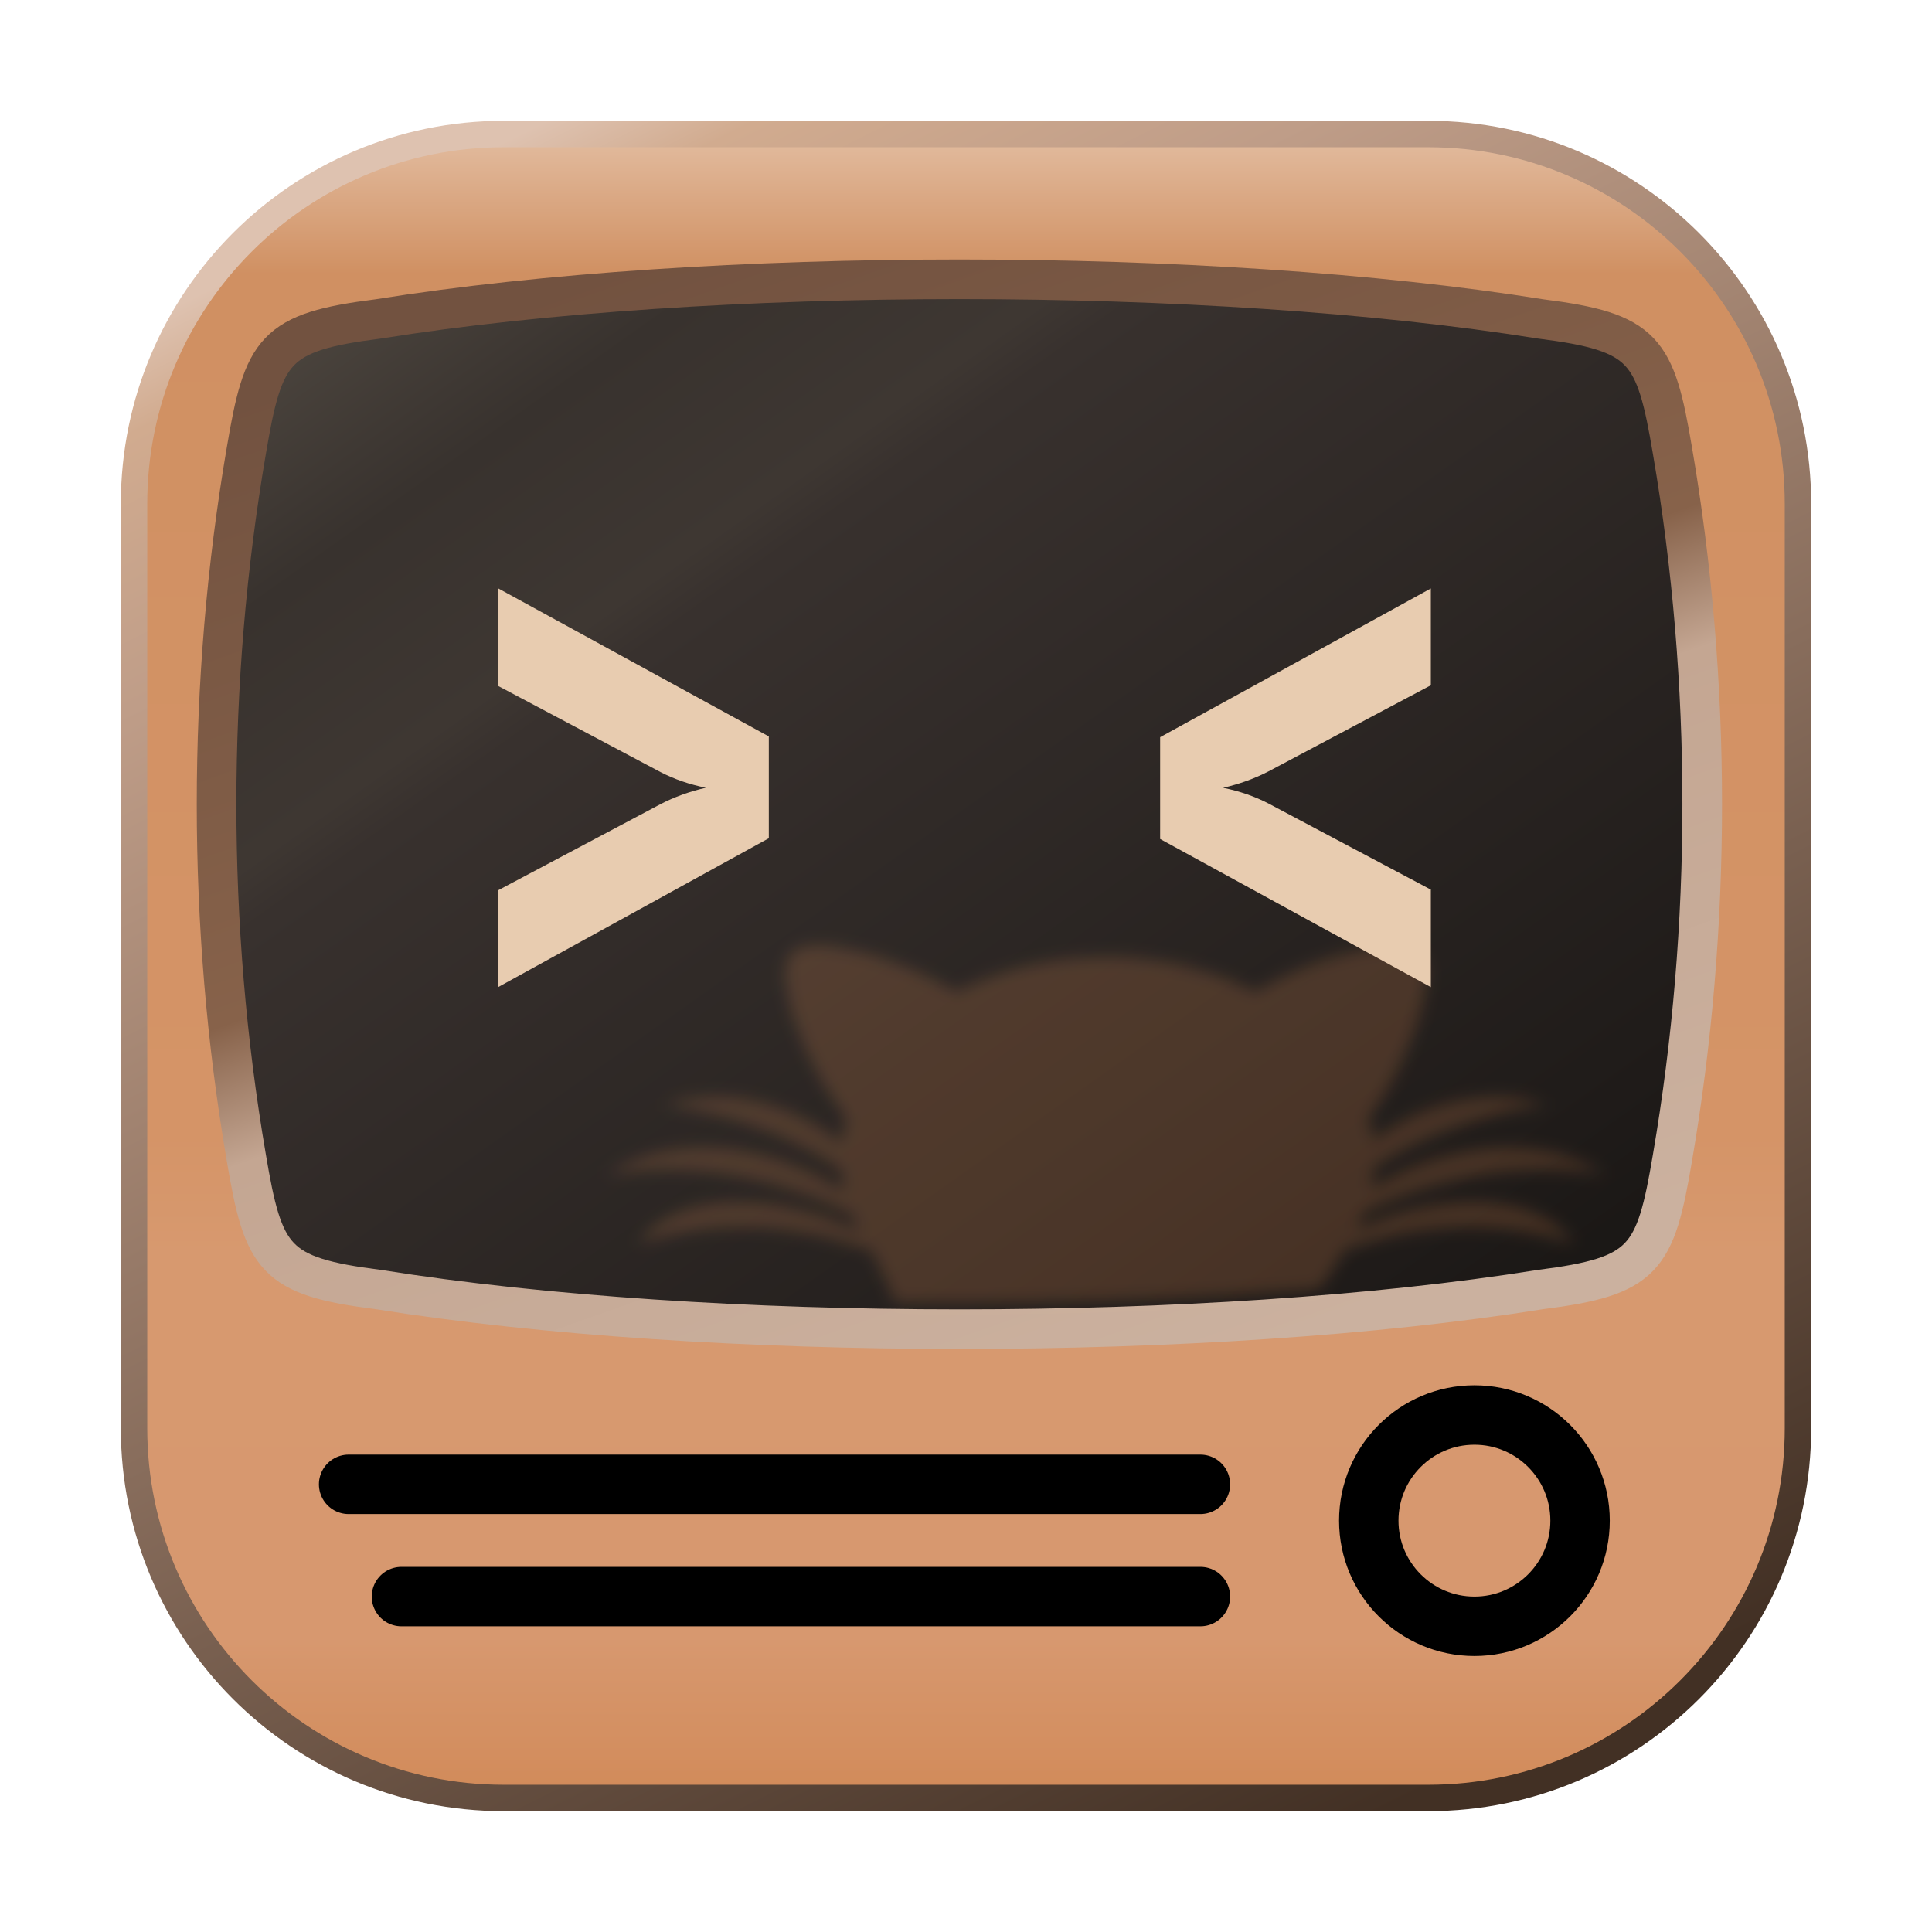
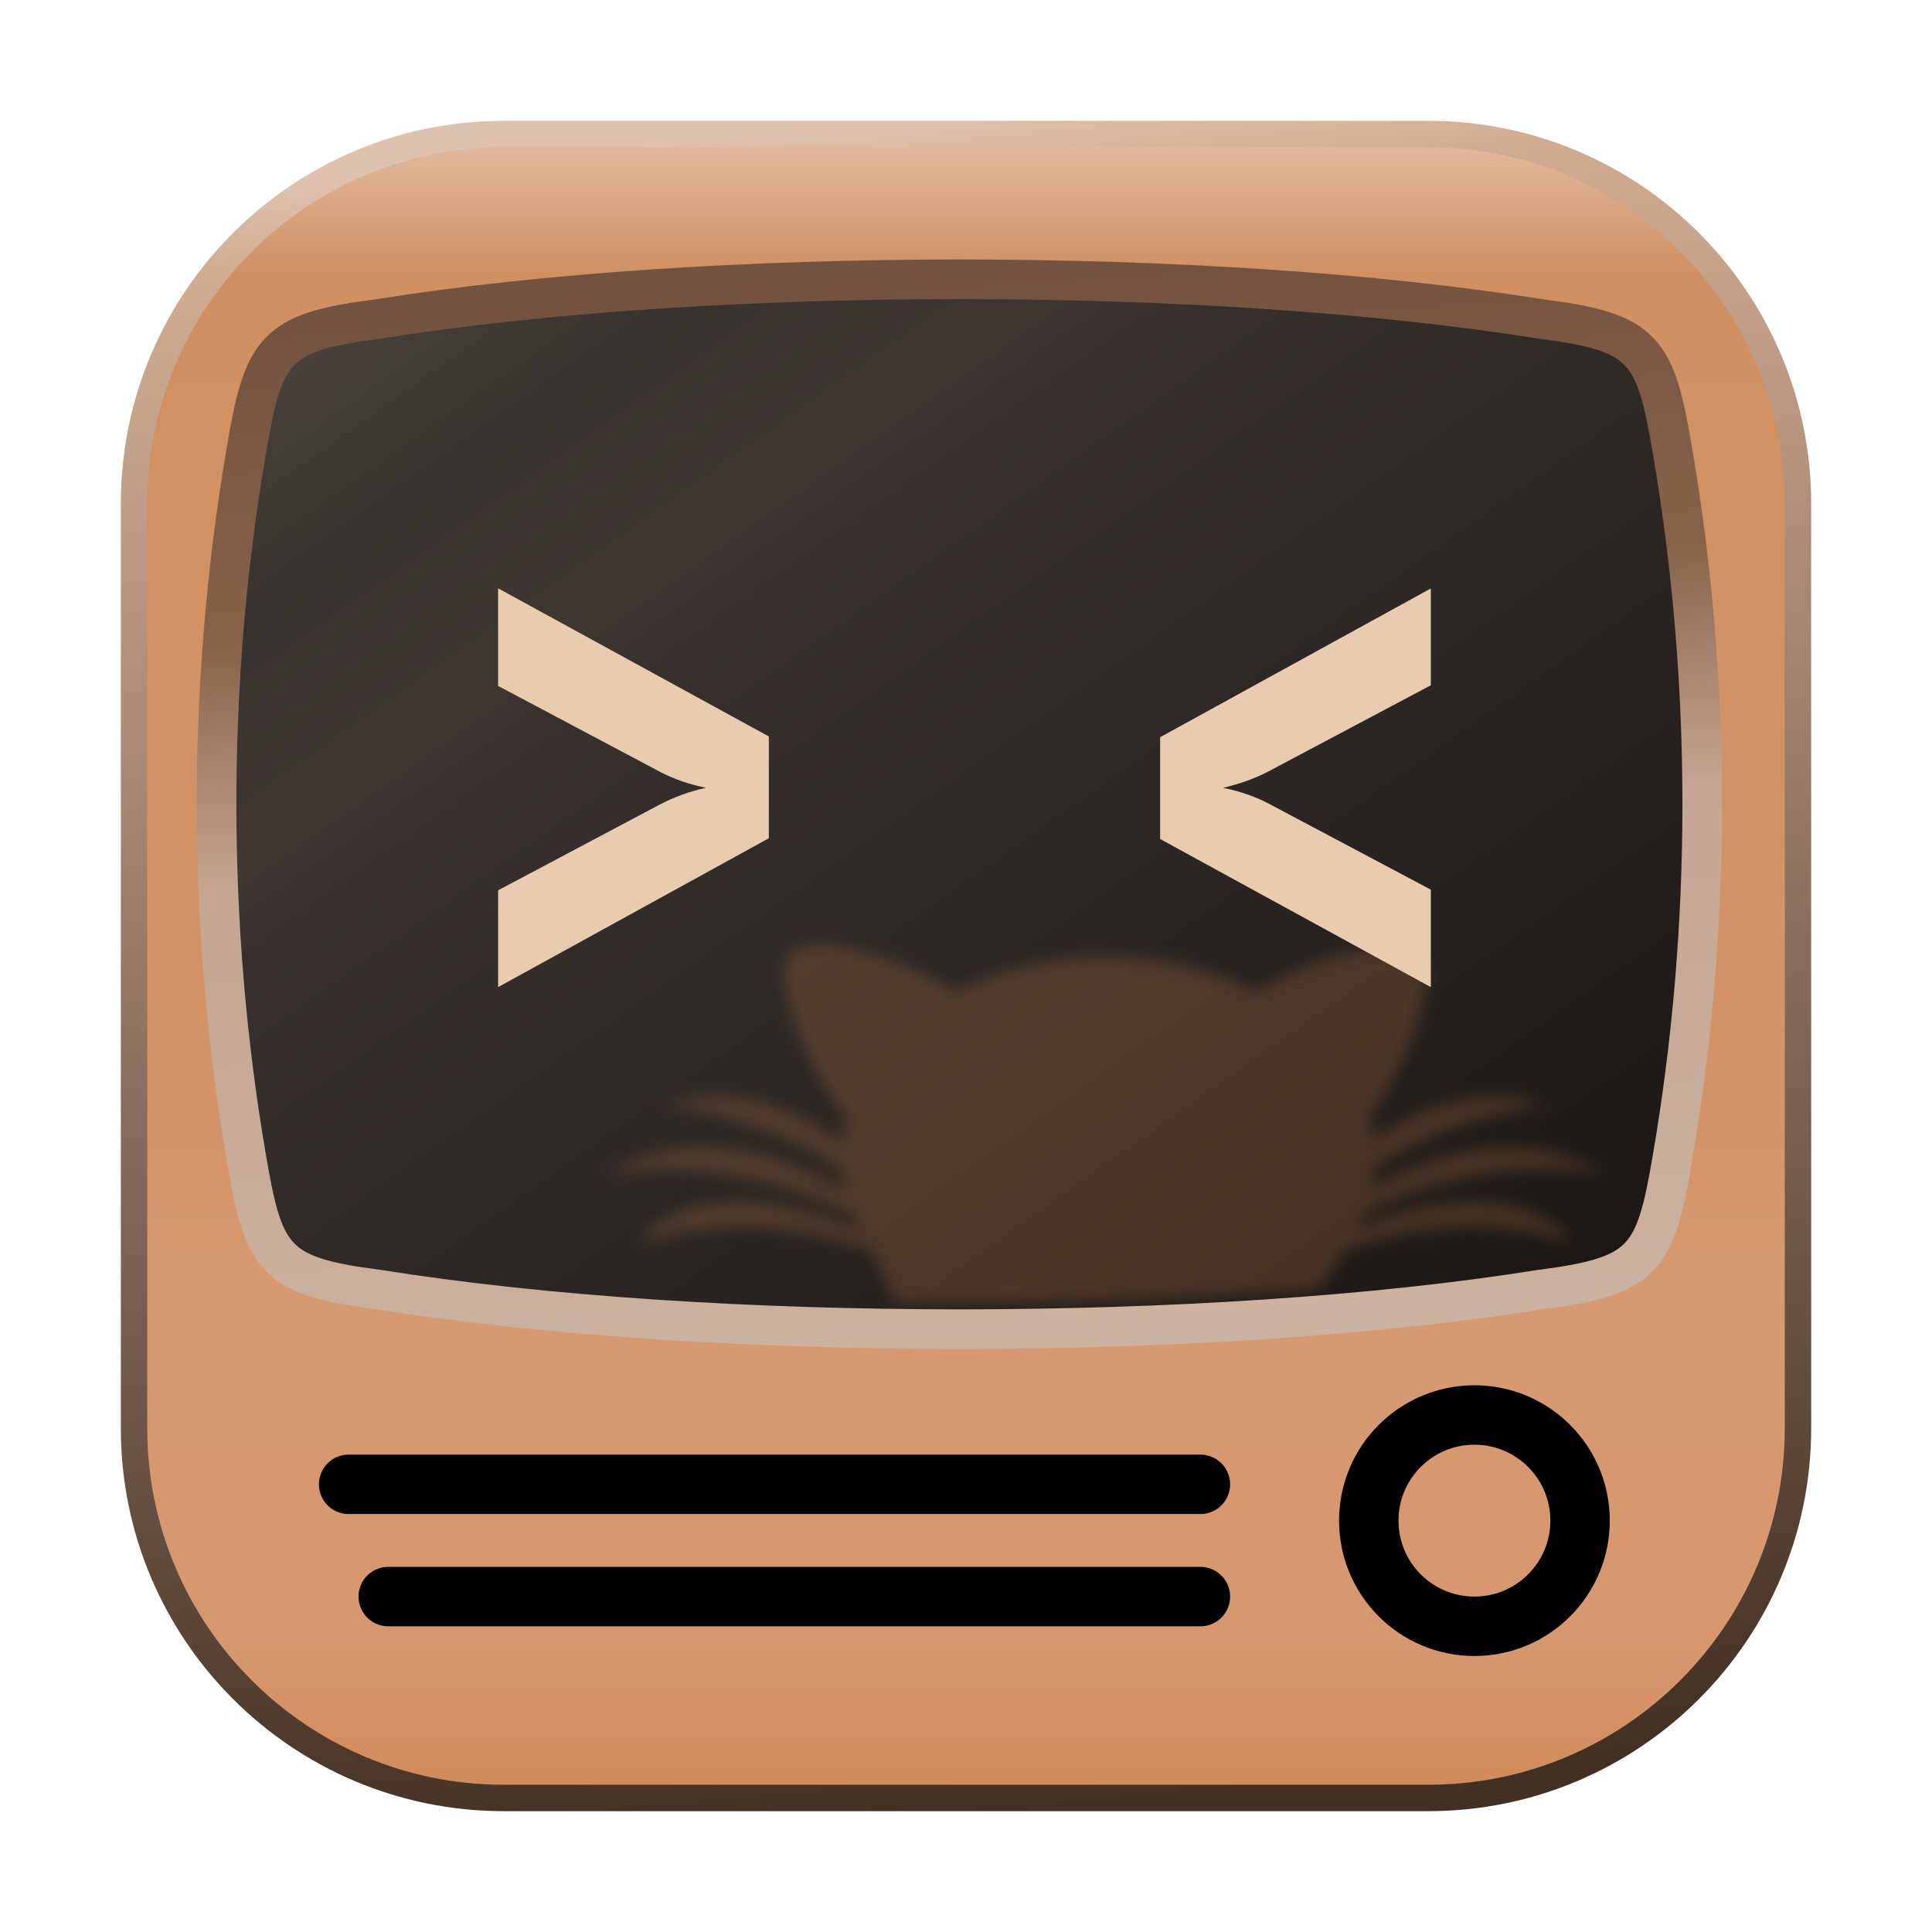
<svg xmlns="http://www.w3.org/2000/svg" width="256" height="256" version="1.1" viewBox="-18.3 -18.3 292.6 292.6">
  <defs>
    <linearGradient id="fillGradient" x2="0" y2="1">
      <stop stop-color="#e4c0a5" offset="0" />
      <stop stop-color="#d09062" offset=".09" />
      <stop stop-color="#d59467" offset=".6" />
      <stop stop-color="#d7996f" offset=".67" />
      <stop stop-color="#d7986f" offset=".9" />
      <stop stop-color="#d18957" offset="1" />
    </linearGradient>
-     <linearGradient id="strokeGradient" x1=".25" x2=".75" y2="1">
+     <linearGradient id="strokeGradient" x1=".45" x2=".55" y2="1">
      <stop stop-color="#dec2b0" offset="0" />
      <stop stop-color="#d1ab8f" offset=".05" />
      <stop stop-color="#bf9d88" offset=".18" />
      <stop stop-color="#423024" offset="1" />
    </linearGradient>
    <linearGradient id="screenFillGradient" x1="1" x2="0" y1="1">
      <stop stop-color="#161412" offset="0" />
      <stop stop-color="#1f1b19" offset=".14" />
      <stop stop-color="#38312e" offset=".68" />
      <stop stop-color="#3e3732" offset=".71" />
      <stop stop-color="#38322e" offset=".83" />
      <stop stop-color="#544d45" offset="1" />
    </linearGradient>
-     <linearGradient id="screenStrokeGradient" x1=".75" x2=".25" y1="1">
-       <stop stop-color="#cbb19f" offset="0" />
-       <stop stop-color="#c4a692" offset=".42" />
-       <stop stop-color="#87624a" offset=".53" />
-       <stop stop-color="#725240" offset="1" />
+     <linearGradient id="screenStrokeGradient" x1=".45" x2=".55" y2="1">
+       <stop stop-color="#725240" offset="0" />
+       <stop stop-color="#87624a" offset=".30" />
+       <stop stop-color="#c4a692" offset=".53" />
+       <stop stop-color="#cbb19f" offset="1" />
    </linearGradient>
    <linearGradient id="bracketsColor">
      <stop stop-color="#e8ccb0" offset="0" />
      <stop stop-color="#e8ccb0" offset="1" />
    </linearGradient>
    <filter id="blurFilter" x="-.018" y="-.051" width="1.037" height="1.103" color-interpolation-filters="sRGB">
      <feGaussianBlur stdDeviation="1.155" />
    </filter>
  </defs>
  <rect x="2" y="2" width="252" height="252" ry="56" fill="url(#fillGradient)" stroke="url(#strokeGradient)" stroke-width="4" />
  <path d="         m39 30          c         50 -8 126 -8 176 0         15.8 2 17.4 4.6 20 20          6 35 6 72 0 107         -2.6 15.4 -4.2 18 -20 20          -50 8 -126 8 -176 0         -15.8 -2 -17.4 -4.6 -20 -20          -6 -35 -6 -72 0 -107         2.6 -15.4 4.2 -18 20 -20          z" fill="url(#screenFillGradient)" stroke="url(#screenStrokeGradient)" stroke-width="6" />
  <circle cx="205" cy="212" r="16" fill="none" stroke="#000" stroke-linejoin="round" stroke-width="9" />
  <path d="m34.5 206.5h129" stroke="#000" stroke-linecap="round" stroke-linejoin="round" stroke-width="9" />
-   <path d="m42.5 223.5h121" stroke="#000" stroke-linecap="round" stroke-linejoin="round" stroke-width="9" />
+   <path d="m40.5 223.5h123" stroke="#000" stroke-linecap="round" stroke-linejoin="round" stroke-width="9" />
  <path d="m105.47 124.92c-1.821 0.013-3.213 0.386-3.92 1.218-2.993 3.325 2.162 17.126 8.313 24.775-0.315 1.259-0.55 2.523-0.69 3.823-7.624-6.01-17.942-8.719-26.816-5.651 10.094 1.306 18.831 4.479 26.757 9.82 0.086 1.083 0.242 2.151 0.475 3.201-10.716-7.143-25.441-9.27-36.044-2.546 13.277-2.075 25.519 0.455 37.108 6.053 0.351 0.903 0.759 1.787 1.215 2.652-11.386-5.963-27.767-6.696-33.501 1.77 12.44-3.951 23.463-2.876 35.224 1.066 0.911 1.311 2.092 4.077 3.639 7.837 20.474 0.258 42.102-0.262 64.294-2.041 1.313-1.785 2.945-4.606 3.885-5.993 11.535-3.778 22.394-4.753 34.622-0.869-5.631-8.313-21.529-7.756-32.882-2.087 0.433-0.852 0.821-1.719 1.153-2.602 11.425-5.411 23.486-7.828 36.551-5.786-10.428-6.613-24.838-4.661-35.505 2.199 0.22-1.052 0.366-2.115 0.438-3.186 7.792-5.14 16.373-8.209 26.255-9.488-8.706-3.009-18.797-0.456-26.375 5.315-0.145-1.182-0.366-2.337-0.654-3.487 5.819-7.649 10.807-21.615 7.815-24.775-2.993-3.159-16.628 0.666-24.942 5.821-6.485-3.325-14.299-5.321-22.613-5.321-8.48 0-16.295 1.996-22.78 5.321-6.235-3.866-15.557-7.077-21.021-7.038z" clip-rule="evenodd" fill="#784421" fill-opacity=".38" fill-rule="evenodd" filter="url(#blurFilter)" stroke-width="1.663" style="mix-blend-mode:screen" />
  <path d="m57.139 131.2v-14.665l24.6-13.05q3.12-1.617 6.862-2.48-3.742-0.755-6.862-2.372l-24.6-13.05v-14.782l40.998 22.433v15.419z" fill="url(#bracketsColor)" />
  <path d="m198.4 131.2-40.998-22.433v-15.419l40.998-22.529v14.665l-24.6 13.05q-3.12 1.617-6.862 2.48 3.742 0.755 6.862 2.372l24.6 13.05z" fill="url(#bracketsColor)" />
</svg>
